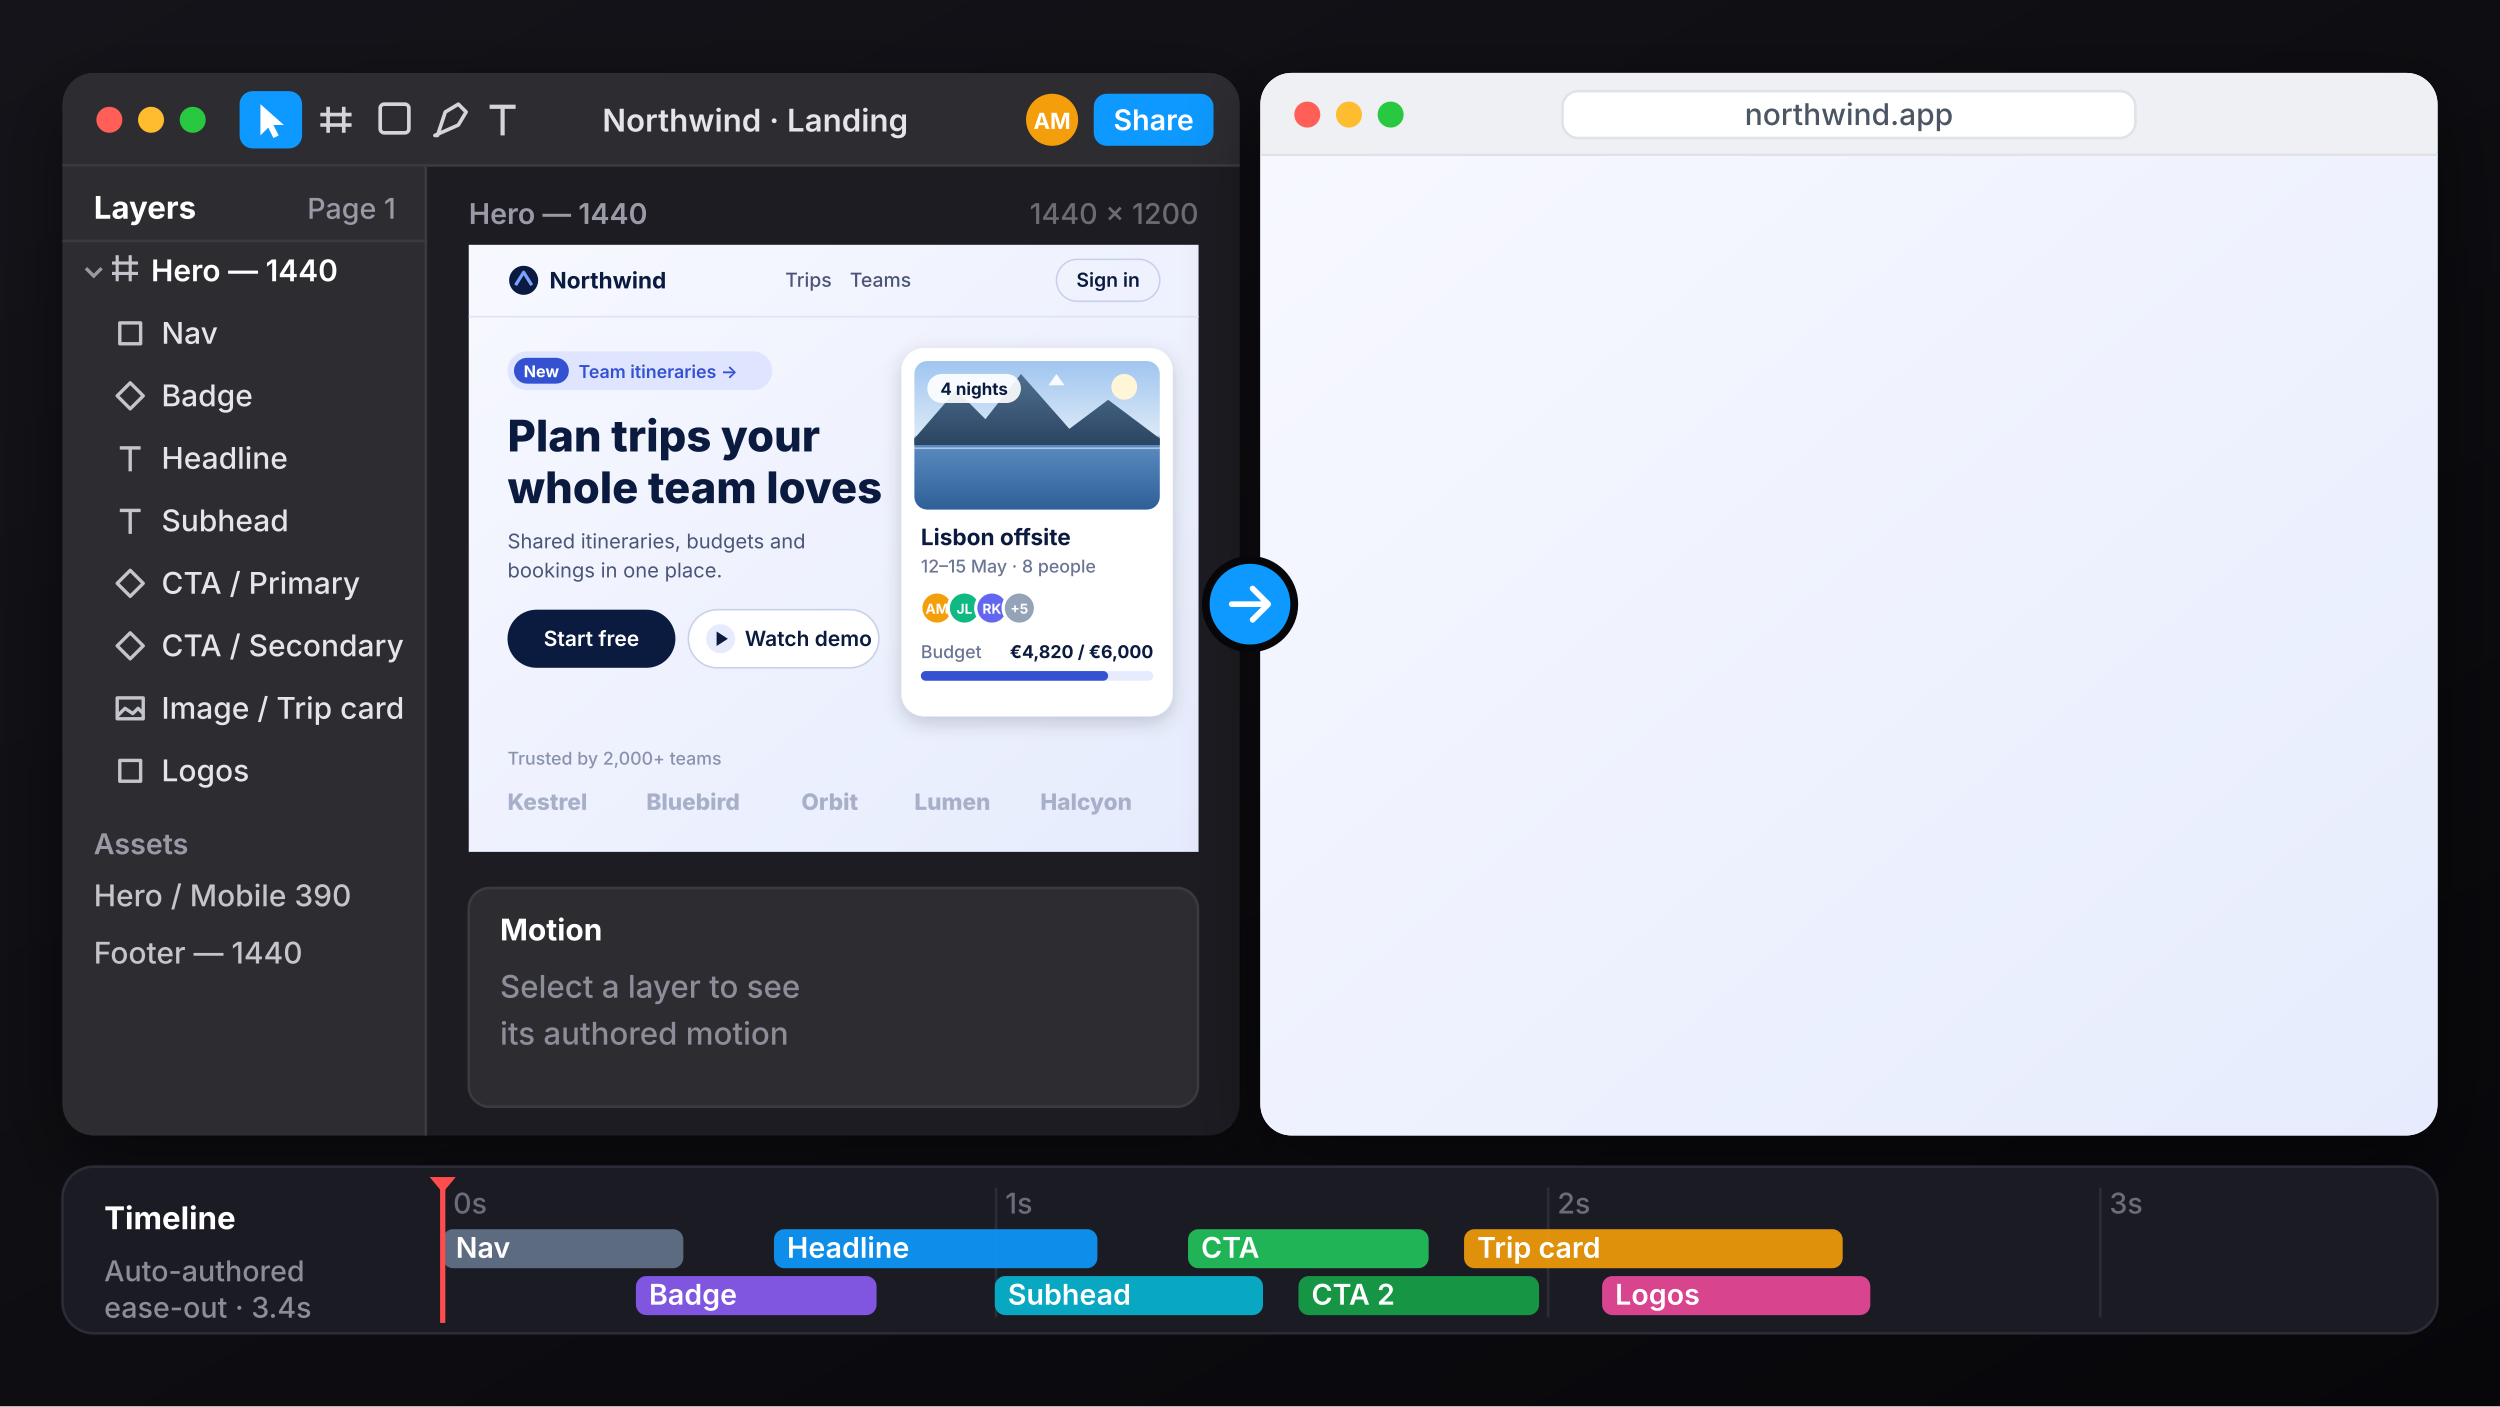
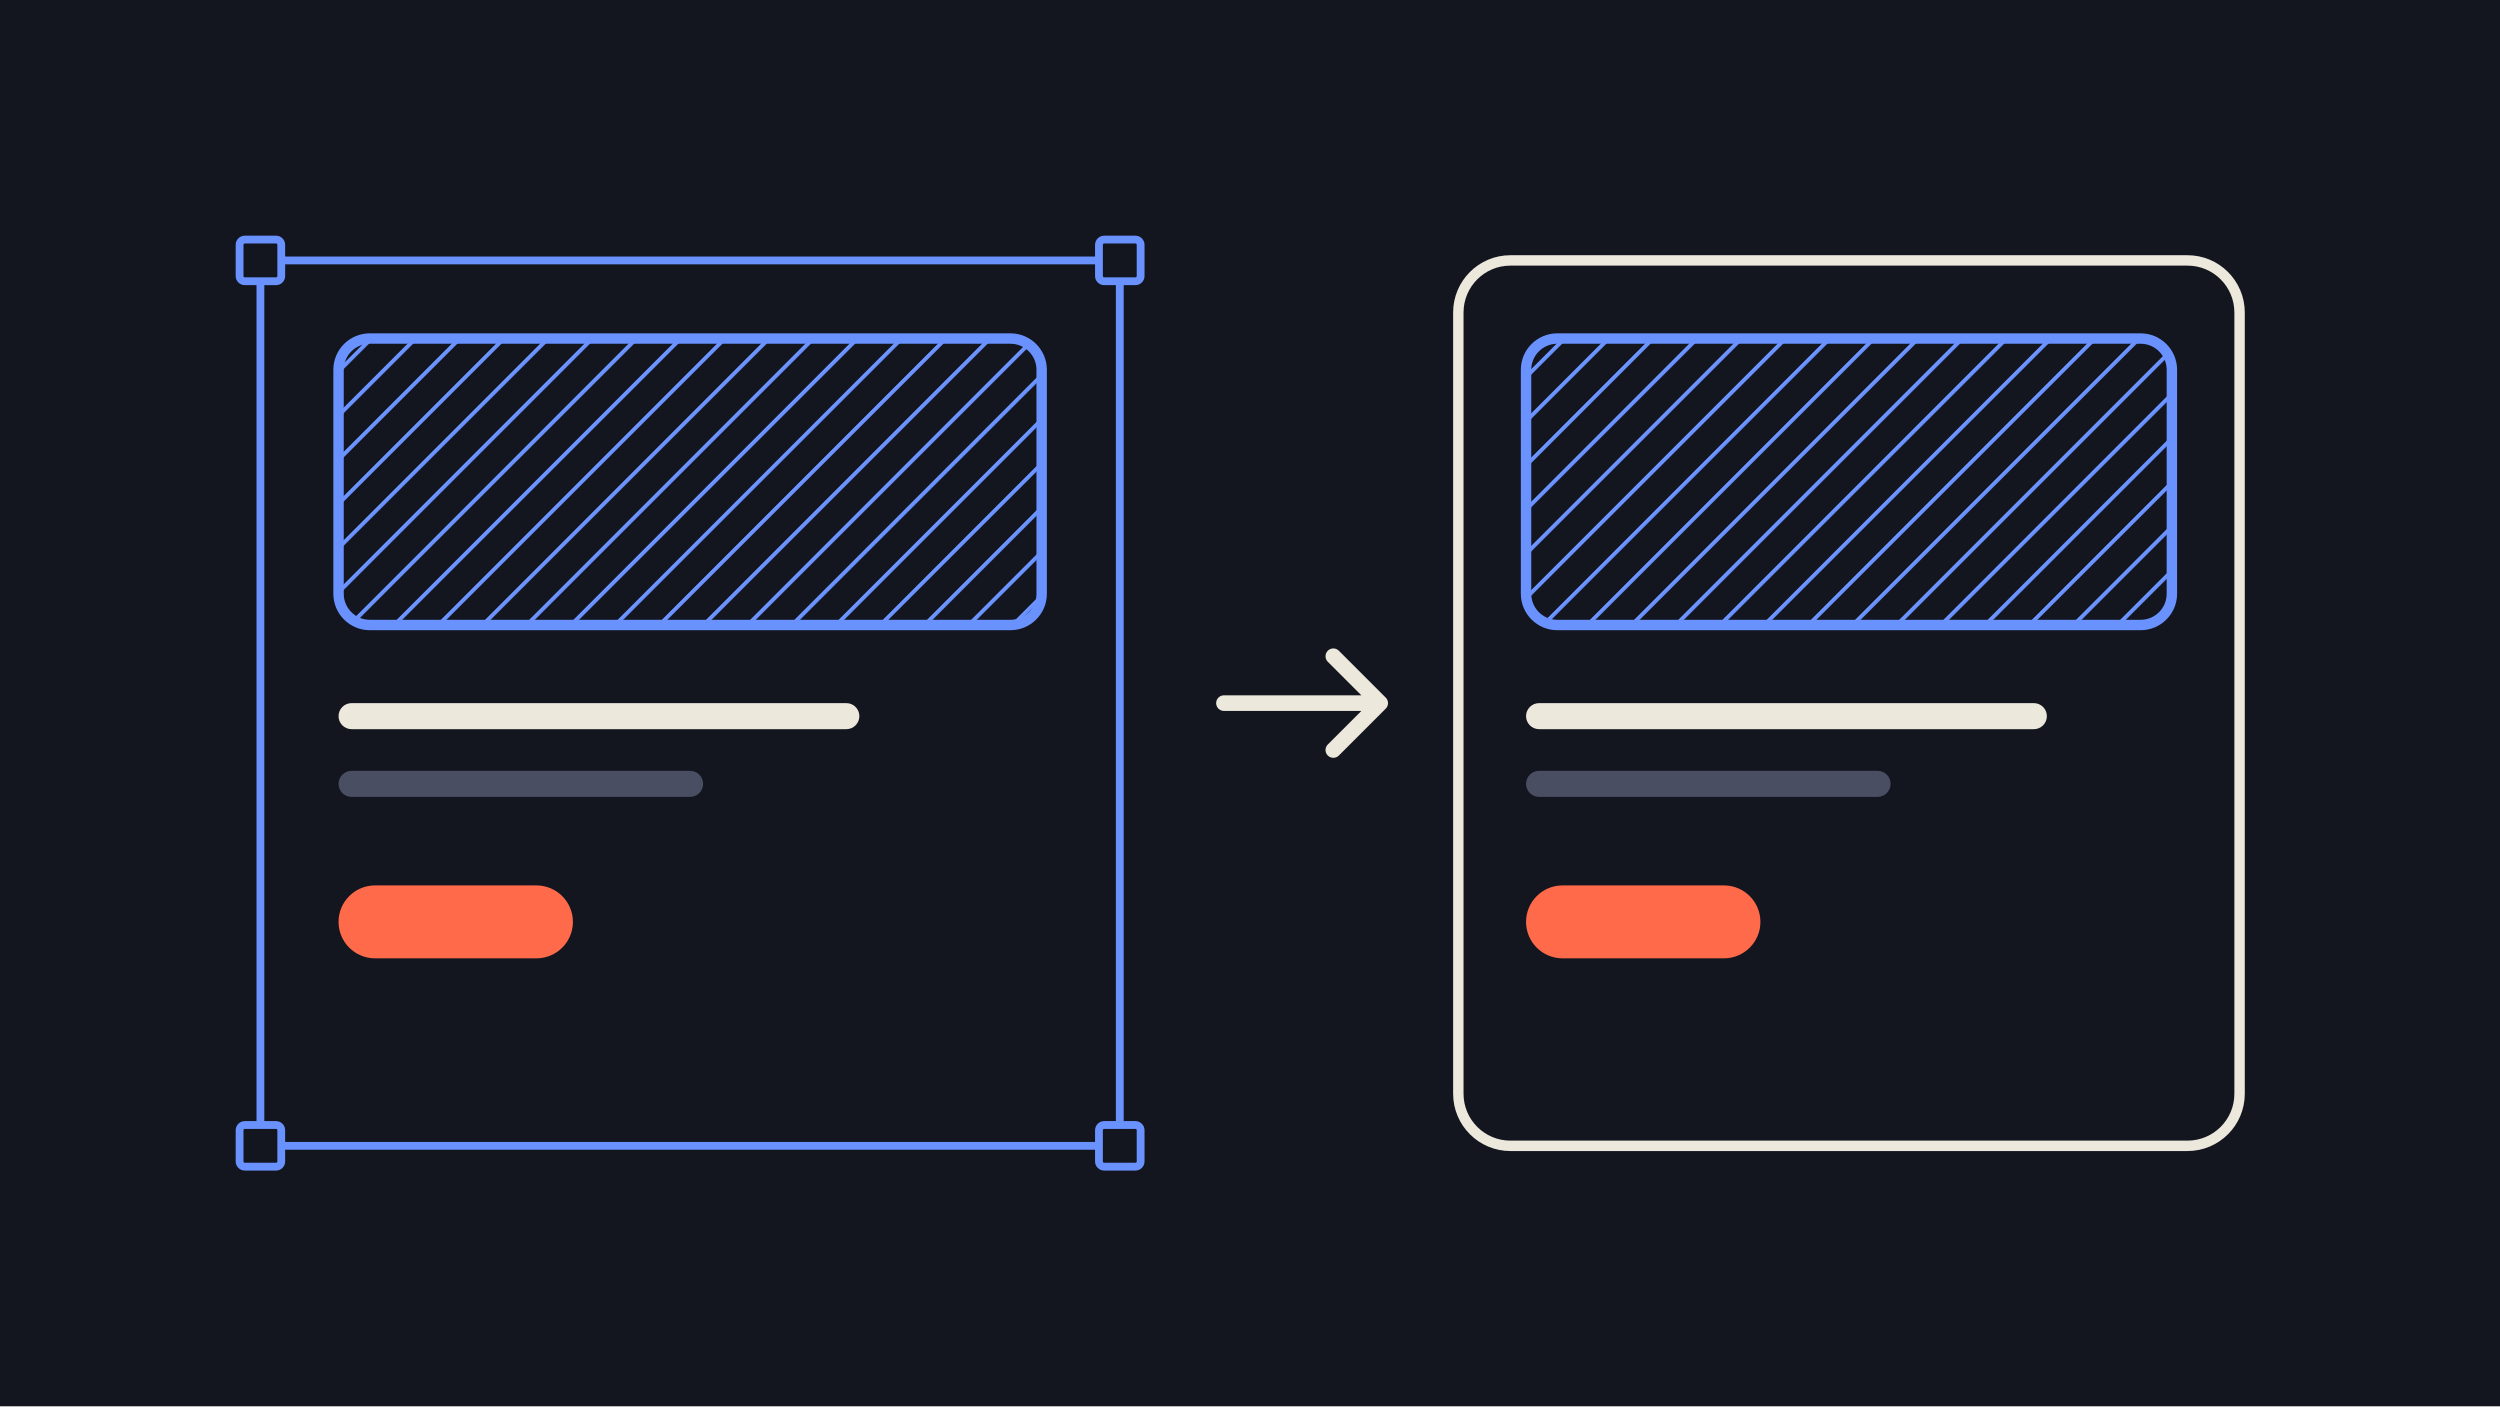
- <svg xmlns="http://www.w3.org/2000/svg" viewBox="0 0 960 540" width="960" height="540" font-family="Inter, Helvetica Neue, Helvetica, Arial, sans-serif">
+ <svg xmlns="http://www.w3.org/2000/svg" viewBox="0 0 960 540" width="960" height="540">
  <defs>
-     <linearGradient id="bg" x1="0" y1="0" x2="1" y2="1">
-       <stop offset="0" stop-color="#14141a" />
-       <stop offset="1" stop-color="#07070a" />
-     </linearGradient>
-     <filter id="sh" x="-20%" y="-20%" width="140%" height="160%">
-       <feDropShadow dx="0" dy="10" stdDeviation="14" flood-color="#000" flood-opacity=".45" />
-     </filter>
-     <filter id="sh2" x="-20%" y="-30%" width="140%" height="180%">
-       <feDropShadow dx="0" dy="4" stdDeviation="6" flood-color="#0b1020" flood-opacity=".18" />
-     </filter>
-     <linearGradient id="hbg" x1="0" y1="0" x2="1" y2="1">
-       <stop offset="0" stop-color="#f7f8ff" />
-       <stop offset="1" stop-color="#e6ecfd" />
-     </linearGradient>
-     <linearGradient id="lake" x1="0" y1="0" x2="0" y2="1">
-       <stop offset="0" stop-color="#9fc5f0" />
-       <stop offset=".5" stop-color="#dbe9f7" />
-       <stop offset=".52" stop-color="#5d8fc4" />
-       <stop offset="1" stop-color="#2f5f97" />
-     </linearGradient>
-     <linearGradient id="mtn" x1="0" y1="0" x2="0" y2="1">
-       <stop offset="0" stop-color="#4f6f8f" />
-       <stop offset="1" stop-color="#2b4562" />
-     </linearGradient>
-     <clipPath id="dwin">
-       <rect x="24" y="28" width="452" height="408" rx="12" />
-     </clipPath>
-     <clipPath id="bwin">
-       <rect x="484" y="28" width="452" height="408" rx="12" />
-     </clipPath>
-     <clipPath id="photo">
-       <rect x="276" y="72" width="152" height="92" rx="8" />
-     </clipPath>
+     <pattern id="hff6b4a" width="12" height="12" patternUnits="userSpaceOnUse" patternTransform="rotate(45)">
+       <line x1="0" y1="0" x2="0" y2="12" stroke="#ff6b4a" stroke-width="3" />
+     </pattern>
+     <pattern id="hc9f25a" width="12" height="12" patternUnits="userSpaceOnUse" patternTransform="rotate(45)">
+       <line x1="0" y1="0" x2="0" y2="12" stroke="#c9f25a" stroke-width="3" />
+     </pattern>
+     <pattern id="h6a92ff" width="12" height="12" patternUnits="userSpaceOnUse" patternTransform="rotate(45)">
+       <line x1="0" y1="0" x2="0" y2="12" stroke="#6a92ff" stroke-width="3" />
+     </pattern>
+     <pattern id="hffd24a" width="12" height="12" patternUnits="userSpaceOnUse" patternTransform="rotate(45)">
+       <line x1="0" y1="0" x2="0" y2="12" stroke="#ffd24a" stroke-width="3" />
+     </pattern>
+     <pattern id="hff9ad0" width="12" height="12" patternUnits="userSpaceOnUse" patternTransform="rotate(45)">
+       <line x1="0" y1="0" x2="0" y2="12" stroke="#ff9ad0" stroke-width="3" />
+     </pattern>
+     <pattern id="hece8dc" width="12" height="12" patternUnits="userSpaceOnUse" patternTransform="rotate(45)">
+       <line x1="0" y1="0" x2="0" y2="12" stroke="#ece8dc" stroke-width="3" />
+     </pattern>
+     <pattern id="h4a4e63" width="12" height="12" patternUnits="userSpaceOnUse" patternTransform="rotate(45)">
+       <line x1="0" y1="0" x2="0" y2="12" stroke="#4a4e63" stroke-width="3" />
+     </pattern>
  </defs>
-   <rect width="960" height="540" fill="url(#bg)" />
-   <rect x="24" y="28" width="452" height="408" rx="12" fill="#1e1e22" filter="url(#sh)" />
-   <g clip-path="url(#dwin)">
-     <rect x="24" y="28" width="452" height="36" fill="#2c2c31" />
-     <rect x="24" y="63" width="452" height="1" fill="#3a3a41" />
-     <circle cx="42" cy="46" r="5" fill="#ff5f57" />
-     <circle cx="58" cy="46" r="5" fill="#febc2e" />
-     <circle cx="74" cy="46" r="5" fill="#28c840" />
-     <rect x="92" y="35" width="24" height="22" rx="5" fill="#0d99ff" />
-     <path d="M100 40v12l3-3 2 4 2-1-2-4h4z" fill="#fff" />
-     <path d="M126 41v10M132 41v10M123 44h12M123 48h12" stroke="#d4d4da" stroke-width="1.4" />
-     <rect x="146" y="40" width="11" height="11" rx="1.5" fill="none" stroke="#d4d4da" stroke-width="1.4" />
-     <path d="M168 52l3-9 5-3 3 3-3 5-9 4z" fill="none" stroke="#d4d4da" stroke-width="1.4" stroke-linejoin="round" />
-     <path d="M188 41h10M193 41v11" stroke="#d4d4da" stroke-width="1.6" />
-     <text x="290" y="50.5" font-size="12" font-weight="600" fill="#e4e4ea" text-anchor="middle">Northwind · Landing</text>
-     <circle cx="404" cy="46" r="10" fill="#f59e0b" />
-     <text x="404" y="49.5" font-size="8.5" font-weight="700" fill="#fff" text-anchor="middle">AM</text>
-     <rect x="420" y="36" width="46" height="20" rx="5" fill="#0d99ff" />
-     <text x="443" y="50" font-size="11" font-weight="600" fill="#fff" text-anchor="middle">Share</text>
-     <rect x="24" y="64" width="140" height="372" fill="#2c2c31" />
-     <rect x="163" y="64" width="1" height="372" fill="#3a3a41" />
-     <text x="36" y="84" font-size="12" font-weight="700" fill="#fff">Layers</text>
-     <text x="152" y="84" font-size="11" font-weight="500" fill="#9a9aa6" text-anchor="end">Page 1</text>
-     <rect x="24" y="92" width="140" height="1" fill="#3a3a41" />
-     <path d="M33 103 l3 3 3-3" fill="none" stroke="#9a9aa6" stroke-width="1.3" />
-     <path d="M45 98 v10M50 98 v10M43 101 h10M43 105 h10" stroke="#c4c4cc" stroke-width="1.2" />
-     <text x="58" y="108" font-size="11.5" font-weight="600" fill="#fff">Hero — 1440</text>
-     <rect x="28" y="114" width="132" height="22" rx="4" fill="#0d99ff" fill-opacity=".28" opacity="0">
-       <animate attributeName="y" dur="9s" repeatCount="indefinite" keyTimes="0;0.067;0.08;0.106;0.119;0.133;0.147;0.178;0.191;0.217;0.23;0.239;0.252;0.272;0.286;0.3;0.313;0.878;0.933;1" values="114;114;114;114;138;138;162;162;186;186;210;210;234;234;258;258;282;282;114;114" calcMode="spline" keySplines=".45 0 .2 1;.45 0 .2 1;.45 0 .2 1;.45 0 .2 1;.45 0 .2 1;.45 0 .2 1;.45 0 .2 1;.45 0 .2 1;.45 0 .2 1;.45 0 .2 1;.45 0 .2 1;.45 0 .2 1;.45 0 .2 1;.45 0 .2 1;.45 0 .2 1;.45 0 .2 1;.45 0 .2 1;.45 0 .2 1;.45 0 .2 1" />
-       <animate attributeName="opacity" dur="9s" repeatCount="indefinite" keyTimes="0;0.056;0.067;0.867;0.911;1" values="0;0;1;1;0;0" calcMode="spline" keySplines=".45 0 .2 1;.45 0 .2 1;.45 0 .2 1;.45 0 .2 1;.45 0 .2 1" />
-     </rect>
-     <path transform="translate(50 128)" d="M-4-4h8v8h-8z" fill="none" stroke="#c4c4cc" stroke-width="1.3" stroke-linejoin="round" />
-     <text x="62" y="132" font-size="11.5" font-weight="500" fill="#e4e4ea">Nav</text>
-     <path transform="translate(50 152)" d="M0-5l5 5-5 5-5-5z" fill="none" stroke="#c4c4cc" stroke-width="1.3" stroke-linejoin="round" />
-     <text x="62" y="156" font-size="11.5" font-weight="500" fill="#e4e4ea">Badge</text>
-     <path transform="translate(50 176)" d="M-4-4h8M0-4v9" fill="none" stroke="#c4c4cc" stroke-width="1.3" stroke-linejoin="round" />
-     <text x="62" y="180" font-size="11.5" font-weight="500" fill="#e4e4ea">Headline</text>
-     <path transform="translate(50 200)" d="M-4-4h8M0-4v9" fill="none" stroke="#c4c4cc" stroke-width="1.3" stroke-linejoin="round" />
-     <text x="62" y="204" font-size="11.5" font-weight="500" fill="#e4e4ea">Subhead</text>
-     <path transform="translate(50 224)" d="M0-5l5 5-5 5-5-5z" fill="none" stroke="#c4c4cc" stroke-width="1.3" stroke-linejoin="round" />
-     <text x="62" y="228" font-size="11.5" font-weight="500" fill="#e4e4ea">CTA / Primary</text>
-     <path transform="translate(50 248)" d="M0-5l5 5-5 5-5-5z" fill="none" stroke="#c4c4cc" stroke-width="1.3" stroke-linejoin="round" />
-     <text x="62" y="252" font-size="11.5" font-weight="500" fill="#e4e4ea">CTA / Secondary</text>
-     <path transform="translate(50 272)" d="M-5-4h10v8h-10zM-5 3l3-3 3 2 2-2 2 2" fill="none" stroke="#c4c4cc" stroke-width="1.3" stroke-linejoin="round" />
-     <text x="62" y="276" font-size="11.5" font-weight="500" fill="#e4e4ea">Image / Trip card</text>
-     <path transform="translate(50 296)" d="M-4-4h8v8h-8z" fill="none" stroke="#c4c4cc" stroke-width="1.3" stroke-linejoin="round" />
-     <text x="62" y="300" font-size="11.5" font-weight="500" fill="#e4e4ea">Logos</text>
-     <text x="36" y="328" font-size="11" font-weight="600" fill="#9a9aa6">Assets</text>
-     <text x="36" y="348" font-size="11.5" font-weight="500" fill="#c4c4cc">Hero / Mobile 390</text>
-     <text x="36" y="370" font-size="11.5" font-weight="500" fill="#c4c4cc">Footer — 1440</text>
-     <text x="180" y="86" font-size="11" font-weight="600" fill="#9a9aa6">Hero — 1440</text>
-     <text x="460.24" y="86" font-size="11" font-weight="500" fill="#6b6b76" text-anchor="end">1440 × 1200</text>
-     <g transform="translate(180 94) scale(0.62)">
-       <rect width="452" height="376" fill="url(#hbg)" />
-       <circle cx="34" cy="22" r="9" fill="#0b1b3f" />
-       <path d="M29 25l5-8 5 8" fill="none" stroke="#7aa2ff" stroke-width="2" stroke-linejoin="round" />
-       <text x="50" y="27" font-size="14" font-weight="700" fill="#0b1b3f">Northwind</text>
-       <text x="196" y="26" font-size="12" font-weight="500" fill="#4a5578">Trips</text>
-       <text x="236" y="26" font-size="12" font-weight="500" fill="#4a5578">Teams</text>
-       <rect x="364" y="9" width="64" height="26" rx="13" fill="none" stroke="#c9d1ea" />
-       <text x="396" y="26" font-size="12" font-weight="600" fill="#0b1b3f" text-anchor="middle">Sign in</text>
-       <rect x="0" y="44" width="452" height="1" fill="#dfe4f3" />
-       <rect x="24" y="66" width="164" height="24" rx="12" fill="#dfe5ff" />
-       <rect x="28" y="70" width="34" height="16" rx="8" fill="#3451d1" />
-       <text x="45" y="82" font-size="10" font-weight="700" fill="#fff" text-anchor="middle">New</text>
-       <text x="68" y="82.5" font-size="11" font-weight="600" fill="#3451d1">Team itineraries →</text>
-       <text x="24" y="128" font-size="27" font-weight="800" fill="#0b1b3f">Plan trips your</text>
-       <text x="24" y="160" font-size="27" font-weight="800" fill="#0b1b3f">whole team loves</text>
-       <text x="24" y="188" font-size="12.5" font-weight="400" fill="#4a5578">Shared itineraries, budgets and</text>
-       <text x="24" y="206" font-size="12.5" font-weight="400" fill="#4a5578">bookings in one place.</text>
-       <rect x="24" y="226" width="104" height="36" rx="18" fill="#0b1b3f" />
-       <text x="76" y="248.5" font-size="13" font-weight="600" fill="#fff" text-anchor="middle">Start free</text>
-       <rect x="136" y="226" width="118" height="36" rx="18" fill="#fff" stroke="#c9d1ea" />
-       <circle cx="156" cy="244" r="9" fill="#e6ecfd" />
-       <path d="M153.5 239.5v9l7-4.5z" fill="#0b1b3f" />
-       <text x="171" y="248.5" font-size="13" font-weight="600" fill="#0b1b3f">Watch demo</text>
-       <rect x="268" y="64" width="168" height="228" rx="14" fill="#fff" filter="url(#sh2)" />
-       <g clip-path="url(#photo)">
-         <rect x="276" y="72" width="152" height="92" fill="url(#lake)" />
-         <path d="M276 120l26-30 18 18 22-28 30 34 24-18 32 24v4H276z" fill="url(#mtn)" />
-         <path d="M318 82l4 6h-8zM364 80l5 7h-10z" fill="#fff" opacity=".9" />
-         <circle cx="406" cy="88" r="8" fill="#fff6d8" />
-         <path d="M276 126h152" stroke="#fff" stroke-opacity=".5" />
-       </g>
-       <rect x="284" y="80" width="58" height="18" rx="9" fill="#fff" fill-opacity=".9" />
-       <text x="313" y="93" font-size="10.5" font-weight="700" fill="#0b1b3f" text-anchor="middle">4 nights</text>
-       <text x="280" y="186" font-size="14" font-weight="700" fill="#0b1b3f">Lisbon offsite</text>
-       <text x="280" y="203" font-size="11" font-weight="500" fill="#6b7594">12–15 May · 8 people</text>
-       <circle cx="290" cy="225" r="10" fill="#f59e0b" stroke="#fff" stroke-width="2" />
-       <text x="290" y="228.5" font-size="8.5" font-weight="700" fill="#fff" text-anchor="middle">AM</text>
-       <circle cx="307" cy="225" r="10" fill="#10b981" stroke="#fff" stroke-width="2" />
-       <text x="307" y="228.5" font-size="8.5" font-weight="700" fill="#fff" text-anchor="middle">JL</text>
-       <circle cx="324" cy="225" r="10" fill="#6366f1" stroke="#fff" stroke-width="2" />
-       <text x="324" y="228.5" font-size="8.5" font-weight="700" fill="#fff" text-anchor="middle">RK</text>
-       <circle cx="341" cy="225" r="10" fill="#94a3b8" stroke="#fff" stroke-width="2" />
-       <text x="341" y="228.5" font-size="8.5" font-weight="700" fill="#fff" text-anchor="middle">+5</text>
-       <text x="280" y="256" font-size="11" font-weight="500" fill="#6b7594">Budget</text>
-       <text x="424" y="256" font-size="11" font-weight="700" fill="#0b1b3f" text-anchor="end">€4,820 / €6,000</text>
-       <rect x="280" y="264" width="144" height="6" rx="3" fill="#e6ecfd" />
-       <rect x="280" y="264" width="116" height="6" rx="3" fill="#3451d1" />
-       <text x="24" y="322" font-size="11" font-weight="500" fill="#8a93ad">Trusted by 2,000+ teams</text>
-       <text x="24" y="350" font-size="14" font-weight="800" fill="#a7b0c8">Kestrel</text>
-       <text x="110" y="350" font-size="14" font-weight="800" fill="#a7b0c8">Bluebird</text>
-       <text x="206" y="350" font-size="14" font-weight="800" fill="#a7b0c8">Orbit</text>
-       <text x="276" y="350" font-size="14" font-weight="800" fill="#a7b0c8">Lumen</text>
-       <text x="354" y="350" font-size="14" font-weight="800" fill="#a7b0c8">Halcyon</text>
-       <rect x="0" y="0" width="452" height="44" fill="none" stroke="#0d99ff" stroke-width="1.5" vector-effect="non-scaling-stroke" opacity="0">
-         <animate attributeName="x" dur="9s" repeatCount="indefinite" keyTimes="0;0.067;0.08;0.106;0.119;0.133;0.147;0.178;0.191;0.217;0.23;0.239;0.252;0.272;0.286;0.3;0.313;0.878;0.933;1" values="0;0;0;0;24;24;22;22;22;22;24;24;136;136;268;268;22;22;0;0" calcMode="spline" keySplines=".45 0 .2 1;.45 0 .2 1;.45 0 .2 1;.45 0 .2 1;.45 0 .2 1;.45 0 .2 1;.45 0 .2 1;.45 0 .2 1;.45 0 .2 1;.45 0 .2 1;.45 0 .2 1;.45 0 .2 1;.45 0 .2 1;.45 0 .2 1;.45 0 .2 1;.45 0 .2 1;.45 0 .2 1;.45 0 .2 1;.45 0 .2 1" />
-         <animate attributeName="y" dur="9s" repeatCount="indefinite" keyTimes="0;0.067;0.08;0.106;0.119;0.133;0.147;0.178;0.191;0.217;0.23;0.239;0.252;0.272;0.286;0.3;0.313;0.878;0.933;1" values="0;0;0;0;66;66;104;104;176;176;226;226;226;226;64;64;310;310;0;0" calcMode="spline" keySplines=".45 0 .2 1;.45 0 .2 1;.45 0 .2 1;.45 0 .2 1;.45 0 .2 1;.45 0 .2 1;.45 0 .2 1;.45 0 .2 1;.45 0 .2 1;.45 0 .2 1;.45 0 .2 1;.45 0 .2 1;.45 0 .2 1;.45 0 .2 1;.45 0 .2 1;.45 0 .2 1;.45 0 .2 1;.45 0 .2 1;.45 0 .2 1" />
-         <animate attributeName="width" dur="9s" repeatCount="indefinite" keyTimes="0;0.067;0.08;0.106;0.119;0.133;0.147;0.178;0.191;0.217;0.23;0.239;0.252;0.272;0.286;0.3;0.313;0.878;0.933;1" values="452;452;452;452;164;164;236;236;200;200;104;104;118;118;168;168;410;410;452;452" calcMode="spline" keySplines=".45 0 .2 1;.45 0 .2 1;.45 0 .2 1;.45 0 .2 1;.45 0 .2 1;.45 0 .2 1;.45 0 .2 1;.45 0 .2 1;.45 0 .2 1;.45 0 .2 1;.45 0 .2 1;.45 0 .2 1;.45 0 .2 1;.45 0 .2 1;.45 0 .2 1;.45 0 .2 1;.45 0 .2 1;.45 0 .2 1;.45 0 .2 1" />
-         <animate attributeName="height" dur="9s" repeatCount="indefinite" keyTimes="0;0.067;0.08;0.106;0.119;0.133;0.147;0.178;0.191;0.217;0.23;0.239;0.252;0.272;0.286;0.3;0.313;0.878;0.933;1" values="44;44;44;44;24;24;64;64;36;36;36;36;36;36;228;228;46;46;44;44" calcMode="spline" keySplines=".45 0 .2 1;.45 0 .2 1;.45 0 .2 1;.45 0 .2 1;.45 0 .2 1;.45 0 .2 1;.45 0 .2 1;.45 0 .2 1;.45 0 .2 1;.45 0 .2 1;.45 0 .2 1;.45 0 .2 1;.45 0 .2 1;.45 0 .2 1;.45 0 .2 1;.45 0 .2 1;.45 0 .2 1;.45 0 .2 1;.45 0 .2 1" />
-         <animate attributeName="opacity" dur="9s" repeatCount="indefinite" keyTimes="0;0.056;0.067;0.867;0.911;1" values="0;0;1;1;0;0" calcMode="spline" keySplines=".45 0 .2 1;.45 0 .2 1;.45 0 .2 1;.45 0 .2 1;.45 0 .2 1" />
-       </rect>
+   <rect width="960" height="540" fill="#13151f" />
+   <rect x="100" y="100" width="330" height="340" rx="6" fill="none" stroke="#6a92ff" stroke-width="3" />
+   <rect x="92" y="92" width="16" height="16" rx="2" fill="#13151f" />
+   <rect x="92" y="92" width="16" height="16" rx="2" fill="none" stroke="#6a92ff" stroke-width="3" />
+   <rect x="422" y="92" width="16" height="16" rx="2" fill="#13151f" />
+   <rect x="422" y="92" width="16" height="16" rx="2" fill="none" stroke="#6a92ff" stroke-width="3" />
+   <rect x="92" y="432" width="16" height="16" rx="2" fill="#13151f" />
+   <rect x="92" y="432" width="16" height="16" rx="2" fill="none" stroke="#6a92ff" stroke-width="3" />
+   <rect x="422" y="432" width="16" height="16" rx="2" fill="#13151f" />
+   <rect x="422" y="432" width="16" height="16" rx="2" fill="none" stroke="#6a92ff" stroke-width="3" />
+   <rect x="130" y="130" width="270" height="110" rx="12" fill="url(#h6a92ff)" />
+   <rect x="130" y="130" width="270" height="110" rx="12" fill="none" stroke="#6a92ff" stroke-width="4" />
+   <rect x="130" y="270" width="200" height="10" rx="5" fill="#ece8dc" />
+   <rect x="130" y="296" width="140" height="10" rx="5" fill="#4a4e63" />
+   <rect x="130" y="340" width="90" height="28" rx="14" fill="#ff6b4a" />
+   <path d="M470 270 h60 m-18 -18 l18 18 l-18 18" fill="none" stroke="#ece8dc" stroke-width="6" stroke-linecap="round" stroke-linejoin="round" />
+   <rect x="560" y="100" width="300" height="340" rx="20" fill="none" stroke="#ece8dc" stroke-width="4" />
+   <g>
+     <rect x="586" y="130" width="248" height="110" rx="12" fill="url(#h6a92ff)" />
+     <rect x="586" y="130" width="248" height="110" rx="12" fill="none" stroke="#6a92ff" stroke-width="4" />
+     <animateTransform attributeName="transform" dur="8s" begin="0s" repeatCount="indefinite" keyTimes="0.000;0.333;0.667;1.000" values="0 40;0 0;0 0;0 40" calcMode="spline" keySplines=".45 0 .25 1;.45 0 .25 1;.45 0 .25 1" type="translate" />
+   </g>
+   <g>
+     <g>
+       <rect x="586" y="270" width="200" height="10" rx="5" fill="#ece8dc" />
+       <animateTransform attributeName="transform" dur="8s" begin="0s" repeatCount="indefinite" keyTimes="0.000;0.333;0.667;1.000" values="40 0;0 0;0 0;40 0" calcMode="spline" keySplines=".45 0 .25 1;.45 0 .25 1;.45 0 .25 1" type="translate" />
    </g>
-     <rect x="180" y="341" width="280" height="84" rx="8" fill="#2c2c31" stroke="#3a3a41" />
-     <text x="192" y="361.12" font-size="11.5" font-weight="700" fill="#fff">Motion</text>
-     <g opacity="0">
-       <animate attributeName="opacity" dur="9s" repeatCount="indefinite" keyTimes="0;0.067;0.106;1" values="0;1;0;0" calcMode="discrete" />
-       <text x="448.24" y="361.12" font-size="11.5" font-weight="600" fill="#0d99ff" text-anchor="end">Nav</text>
-       <text x="192" y="383.12" font-size="12" font-weight="500" fill="#e4e4ea">Fade down · 450ms</text>
-       <text x="192" y="401.12" font-size="11" font-weight="500" fill="#9a9aa6">Delay 0ms</text>
+     <animate attributeName="opacity" dur="8s" begin="0s" repeatCount="indefinite" keyTimes="0.000;0.333;0.667;1.000" values="0;1;1;0" calcMode="spline" keySplines=".45 0 .25 1;.45 0 .25 1;.45 0 .25 1" />
+   </g>
+   <g>
+     <g>
+       <rect x="586" y="296" width="140" height="10" rx="5" fill="#4a4e63" />
+       <animateTransform attributeName="transform" dur="8s" begin="0s" repeatCount="indefinite" keyTimes="0.000;0.333;0.667;1.000" values="40 0;0 0;0 0;40 0" calcMode="spline" keySplines=".45 0 .25 1;.45 0 .25 1;.45 0 .25 1" type="translate" />
    </g>
-     <g opacity="0">
-       <animate attributeName="opacity" dur="9s" repeatCount="indefinite" keyTimes="0;0.106;0.133;1" values="0;1;0;0" calcMode="discrete" />
-       <text x="448.24" y="361.12" font-size="11.5" font-weight="600" fill="#0d99ff" text-anchor="end">Badge</text>
-       <text x="192" y="383.12" font-size="12" font-weight="500" fill="#e4e4ea">Fade up · 450ms</text>
-       <text x="192" y="401.12" font-size="11" font-weight="500" fill="#9a9aa6">Delay 350ms</text>
-     </g>
-     <g opacity="0">
-       <animate attributeName="opacity" dur="9s" repeatCount="indefinite" keyTimes="0;0.133;0.178;1" values="0;1;0;0" calcMode="discrete" />
-       <text x="448.24" y="361.12" font-size="11.5" font-weight="600" fill="#0d99ff" text-anchor="end">Headline</text>
-       <text x="192" y="383.12" font-size="12" font-weight="500" fill="#e4e4ea">Rise · 600ms · ease-out</text>
-       <text x="192" y="401.12" font-size="11" font-weight="500" fill="#9a9aa6">Delay 600ms</text>
-     </g>
-     <g opacity="0">
-       <animate attributeName="opacity" dur="9s" repeatCount="indefinite" keyTimes="0;0.178;0.217;1" values="0;1;0;0" calcMode="discrete" />
-       <text x="448.24" y="361.12" font-size="11.5" font-weight="600" fill="#0d99ff" text-anchor="end">Subhead</text>
-       <text x="192" y="383.12" font-size="12" font-weight="500" fill="#e4e4ea">Fade up · 500ms</text>
-       <text x="192" y="401.12" font-size="11" font-weight="500" fill="#9a9aa6">Delay 1000ms</text>
-     </g>
-     <g opacity="0">
-       <animate attributeName="opacity" dur="9s" repeatCount="indefinite" keyTimes="0;0.217;0.239;1" values="0;1;0;0" calcMode="discrete" />
-       <text x="448.24" y="361.12" font-size="11.5" font-weight="600" fill="#0d99ff" text-anchor="end">CTA / Primary</text>
-       <text x="192" y="383.12" font-size="12" font-weight="500" fill="#e4e4ea">Pop · 450ms · spring</text>
-       <text x="192" y="401.12" font-size="11" font-weight="500" fill="#9a9aa6">Delay 1350ms</text>
-     </g>
-     <g opacity="0">
-       <animate attributeName="opacity" dur="9s" repeatCount="indefinite" keyTimes="0;0.239;0.272;1" values="0;1;0;0" calcMode="discrete" />
-       <text x="448.24" y="361.12" font-size="11.5" font-weight="600" fill="#0d99ff" text-anchor="end">CTA / Secondary</text>
-       <text x="192" y="383.12" font-size="12" font-weight="500" fill="#e4e4ea">Pop · 450ms · spring</text>
-       <text x="192" y="401.12" font-size="11" font-weight="500" fill="#9a9aa6">Delay 1550ms</text>
-     </g>
-     <g opacity="0">
-       <animate attributeName="opacity" dur="9s" repeatCount="indefinite" keyTimes="0;0.272;0.3;1" values="0;1;0;0" calcMode="discrete" />
-       <text x="448.24" y="361.12" font-size="11.5" font-weight="600" fill="#0d99ff" text-anchor="end">Image / Trip card</text>
-       <text x="192" y="383.12" font-size="12" font-weight="500" fill="#e4e4ea">Slide in · 700ms</text>
-       <text x="192" y="401.12" font-size="11" font-weight="500" fill="#9a9aa6">Delay 1850ms</text>
-     </g>
-     <g opacity="0">
-       <animate attributeName="opacity" dur="9s" repeatCount="indefinite" keyTimes="0;0.3;0.922;1" values="0;1;0;0" calcMode="discrete" />
-       <text x="448.24" y="361.12" font-size="11.5" font-weight="600" fill="#0d99ff" text-anchor="end">Logos</text>
-       <text x="192" y="383.12" font-size="12" font-weight="500" fill="#e4e4ea">Fade up · 500ms</text>
-       <text x="192" y="401.12" font-size="11" font-weight="500" fill="#9a9aa6">Delay 2100ms</text>
-     </g>
-     <g>
-       <animate attributeName="opacity" dur="9s" repeatCount="indefinite" keyTimes="0;0.067;0.922;1" values="1;0;1;1" calcMode="discrete" />
-       <text x="192" y="383.12" font-size="12" font-weight="500" fill="#8d8d9a">Select a layer to see</text>
-       <text x="192" y="401.12" font-size="12" font-weight="500" fill="#8d8d9a">its authored motion</text>
-     </g>
+     <animate attributeName="opacity" dur="8s" begin="0s" repeatCount="indefinite" keyTimes="0.000;0.333;0.667;1.000" values="0;1;1;0" calcMode="spline" keySplines=".45 0 .25 1;.45 0 .25 1;.45 0 .25 1" />
  </g>
-   <rect x="484" y="28" width="452" height="408" rx="12" fill="#fff" filter="url(#sh)" />
-   <g clip-path="url(#bwin)">
-     <rect x="484" y="28" width="452" height="32" fill="#eef0f4" />
-     <rect x="484" y="59" width="452" height="1" fill="#dfe2e8" />
-     <circle cx="502" cy="44" r="5" fill="#ff5f57" />
-     <circle cx="518" cy="44" r="5" fill="#febc2e" />
-     <circle cx="534" cy="44" r="5" fill="#28c840" />
-     <rect x="600" y="35" width="220" height="18" rx="6" fill="#fff" stroke="#dfe2e8" />
-     <text x="710" y="48" font-size="11.5" font-weight="500" fill="#4b5563" text-anchor="middle">northwind.app</text>
-     <g transform="translate(484 60)">
-       <rect width="452" height="376" fill="url(#hbg)" />
-       <g opacity="0">
-         <animate attributeName="opacity" dur="9s" repeatCount="indefinite" keyTimes="0;0.067;0.117;0.867;0.922;1" values="0;0;1;1;0;0" calcMode="spline" keySplines=".2 .6 .3 1;.2 .6 .3 1;.2 .6 .3 1;.2 .6 .3 1;.2 .6 .3 1" />
-         <animateTransform attributeName="transform" type="translate" dur="9s" repeatCount="indefinite" keyTimes="0;0.067;0.117;1" values="0 -8;0 -8;0 0;0 0" calcMode="spline" keySplines=".2 .7 .2 1;.2 .7 .2 1;.2 .7 .2 1" />
-         <circle cx="34" cy="22" r="9" fill="#0b1b3f" />
-         <path d="M29 25l5-8 5 8" fill="none" stroke="#7aa2ff" stroke-width="2" stroke-linejoin="round" />
-         <text x="50" y="27" font-size="14" font-weight="700" fill="#0b1b3f">Northwind</text>
-         <text x="196" y="26" font-size="12" font-weight="500" fill="#4a5578">Trips</text>
-         <text x="236" y="26" font-size="12" font-weight="500" fill="#4a5578">Teams</text>
-         <rect x="364" y="9" width="64" height="26" rx="13" fill="none" stroke="#c9d1ea" />
-         <text x="396" y="26" font-size="12" font-weight="600" fill="#0b1b3f" text-anchor="middle">Sign in</text>
-         <rect x="0" y="44" width="452" height="1" fill="#dfe4f3" />
-       </g>
-       <g opacity="0">
-         <animate attributeName="opacity" dur="9s" repeatCount="indefinite" keyTimes="0;0.106;0.156;0.867;0.922;1" values="0;0;1;1;0;0" calcMode="spline" keySplines=".2 .6 .3 1;.2 .6 .3 1;.2 .6 .3 1;.2 .6 .3 1;.2 .6 .3 1" />
-         <animateTransform attributeName="transform" type="translate" dur="9s" repeatCount="indefinite" keyTimes="0;0.106;0.156;1" values="0 10;0 10;0 0;0 0" calcMode="spline" keySplines=".2 .7 .2 1;.2 .7 .2 1;.2 .7 .2 1" />
-         <rect x="24" y="66" width="164" height="24" rx="12" fill="#dfe5ff" />
-         <rect x="28" y="70" width="34" height="16" rx="8" fill="#3451d1" />
-         <text x="45" y="82" font-size="10" font-weight="700" fill="#fff" text-anchor="middle">New</text>
-         <text x="68" y="82.5" font-size="11" font-weight="600" fill="#3451d1">Team itineraries →</text>
-       </g>
-       <g opacity="0">
-         <animate attributeName="opacity" dur="9s" repeatCount="indefinite" keyTimes="0;0.133;0.2;0.867;0.922;1" values="0;0;1;1;0;0" calcMode="spline" keySplines=".2 .6 .3 1;.2 .6 .3 1;.2 .6 .3 1;.2 .6 .3 1;.2 .6 .3 1" />
-         <animateTransform attributeName="transform" type="translate" dur="9s" repeatCount="indefinite" keyTimes="0;0.133;0.2;1" values="0 18;0 18;0 0;0 0" calcMode="spline" keySplines=".2 .7 .2 1;.2 .7 .2 1;.2 .7 .2 1" />
-         <text x="24" y="128" font-size="27" font-weight="800" fill="#0b1b3f">Plan trips your</text>
-         <text x="24" y="160" font-size="27" font-weight="800" fill="#0b1b3f">whole team loves</text>
-       </g>
-       <g opacity="0">
-         <animate attributeName="opacity" dur="9s" repeatCount="indefinite" keyTimes="0;0.178;0.233;0.867;0.922;1" values="0;0;1;1;0;0" calcMode="spline" keySplines=".2 .6 .3 1;.2 .6 .3 1;.2 .6 .3 1;.2 .6 .3 1;.2 .6 .3 1" />
-         <animateTransform attributeName="transform" type="translate" dur="9s" repeatCount="indefinite" keyTimes="0;0.178;0.233;1" values="0 12;0 12;0 0;0 0" calcMode="spline" keySplines=".2 .7 .2 1;.2 .7 .2 1;.2 .7 .2 1" />
-         <text x="24" y="188" font-size="12.5" font-weight="400" fill="#4a5578">Shared itineraries, budgets and</text>
-         <text x="24" y="206" font-size="12.5" font-weight="400" fill="#4a5578">bookings in one place.</text>
-       </g>
-       <g opacity="0">
-         <animate attributeName="opacity" dur="9s" repeatCount="indefinite" keyTimes="0;0.217;0.267;0.867;0.922;1" values="0;0;1;1;0;0" calcMode="spline" keySplines=".2 .6 .3 1;.2 .6 .3 1;.2 .6 .3 1;.2 .6 .3 1;.2 .6 .3 1" />
-         <animateTransform attributeName="transform" type="translate" dur="9s" repeatCount="indefinite" keyTimes="0;0.217;0.267;1" values="0 10;0 10;0 0;0 0" calcMode="spline" keySplines=".2 .7 .2 1;.2 .7 .2 1;.2 .7 .2 1" />
-         <g transform="translate(76 244)">
-           <g>
-             <animateTransform attributeName="transform" type="scale" dur="9s" repeatCount="indefinite" keyTimes="0;0.217;0.267;1" values=".85;.85;1;1" calcMode="spline" keySplines=".2 .9 .3 1.2;.2 .9 .3 1.2;.2 .9 .3 1.2" />
-             <g transform="translate(-76 -244)">
-               <rect x="24" y="226" width="104" height="36" rx="18" fill="#0b1b3f" />
-               <text x="76" y="248.5" font-size="13" font-weight="600" fill="#fff" text-anchor="middle">Start free</text>
-             </g>
-           </g>
-         </g>
-       </g>
-       <g opacity="0">
-         <animate attributeName="opacity" dur="9s" repeatCount="indefinite" keyTimes="0;0.239;0.289;0.867;0.922;1" values="0;0;1;1;0;0" calcMode="spline" keySplines=".2 .6 .3 1;.2 .6 .3 1;.2 .6 .3 1;.2 .6 .3 1;.2 .6 .3 1" />
-         <animateTransform attributeName="transform" type="translate" dur="9s" repeatCount="indefinite" keyTimes="0;0.239;0.289;1" values="0 10;0 10;0 0;0 0" calcMode="spline" keySplines=".2 .7 .2 1;.2 .7 .2 1;.2 .7 .2 1" />
-         <g transform="translate(195 244)">
-           <g>
-             <animateTransform attributeName="transform" type="scale" dur="9s" repeatCount="indefinite" keyTimes="0;0.239;0.289;1" values=".85;.85;1;1" calcMode="spline" keySplines=".2 .9 .3 1.2;.2 .9 .3 1.2;.2 .9 .3 1.2" />
-             <g transform="translate(-195 -244)">
-               <rect x="136" y="226" width="118" height="36" rx="18" fill="#fff" stroke="#c9d1ea" />
-               <circle cx="156" cy="244" r="9" fill="#e6ecfd" />
-               <path d="M153.5 239.5v9l7-4.5z" fill="#0b1b3f" />
-               <text x="171" y="248.5" font-size="13" font-weight="600" fill="#0b1b3f">Watch demo</text>
-             </g>
-           </g>
-         </g>
-       </g>
-       <g opacity="0">
-         <animate attributeName="opacity" dur="9s" repeatCount="indefinite" keyTimes="0;0.272;0.35;0.867;0.922;1" values="0;0;1;1;0;0" calcMode="spline" keySplines=".2 .6 .3 1;.2 .6 .3 1;.2 .6 .3 1;.2 .6 .3 1;.2 .6 .3 1" />
-         <animateTransform attributeName="transform" type="translate" dur="9s" repeatCount="indefinite" keyTimes="0;0.272;0.35;1" values="30 0;30 0;0 0;0 0" calcMode="spline" keySplines=".2 .7 .2 1;.2 .7 .2 1;.2 .7 .2 1" />
-         <g>
-           <animateTransform attributeName="transform" type="translate" dur="9s" repeatCount="indefinite" keyTimes="0;0.344;0.556;0.778;1" values="0 0;0 0;0 -5;0 0;0 0" calcMode="spline" keySplines=".45 0 .55 1;.45 0 .55 1;.45 0 .55 1;.45 0 .55 1" />
-           <rect x="268" y="64" width="168" height="228" rx="14" fill="#fff" filter="url(#sh2)" />
-           <g clip-path="url(#photo)">
-             <rect x="276" y="72" width="152" height="92" fill="url(#lake)" />
-             <path d="M276 120l26-30 18 18 22-28 30 34 24-18 32 24v4H276z" fill="url(#mtn)" />
-             <path d="M318 82l4 6h-8zM364 80l5 7h-10z" fill="#fff" opacity=".9" />
-             <circle cx="406" cy="88" r="8" fill="#fff6d8" />
-             <path d="M276 126h152" stroke="#fff" stroke-opacity=".5" />
-           </g>
-           <rect x="284" y="80" width="58" height="18" rx="9" fill="#fff" fill-opacity=".9" />
-           <text x="313" y="93" font-size="10.5" font-weight="700" fill="#0b1b3f" text-anchor="middle">4 nights</text>
-           <text x="280" y="186" font-size="14" font-weight="700" fill="#0b1b3f">Lisbon offsite</text>
-           <text x="280" y="203" font-size="11" font-weight="500" fill="#6b7594">12–15 May · 8 people</text>
-           <circle cx="290" cy="225" r="10" fill="#f59e0b" stroke="#fff" stroke-width="2" />
-           <text x="290" y="228.5" font-size="8.5" font-weight="700" fill="#fff" text-anchor="middle">AM</text>
-           <circle cx="307" cy="225" r="10" fill="#10b981" stroke="#fff" stroke-width="2" />
-           <text x="307" y="228.5" font-size="8.5" font-weight="700" fill="#fff" text-anchor="middle">JL</text>
-           <circle cx="324" cy="225" r="10" fill="#6366f1" stroke="#fff" stroke-width="2" />
-           <text x="324" y="228.5" font-size="8.5" font-weight="700" fill="#fff" text-anchor="middle">RK</text>
-           <circle cx="341" cy="225" r="10" fill="#94a3b8" stroke="#fff" stroke-width="2" />
-           <text x="341" y="228.5" font-size="8.5" font-weight="700" fill="#fff" text-anchor="middle">+5</text>
-           <text x="280" y="256" font-size="11" font-weight="500" fill="#6b7594">Budget</text>
-           <text x="424" y="256" font-size="11" font-weight="700" fill="#0b1b3f" text-anchor="end">€4,820 / €6,000</text>
-           <rect x="280" y="264" width="144" height="6" rx="3" fill="#e6ecfd" />
-           <rect x="280" y="264" width="116" height="6" rx="3" fill="#3451d1" />
-         </g>
-       </g>
-       <g opacity="0">
-         <animate attributeName="opacity" dur="9s" repeatCount="indefinite" keyTimes="0;0.3;0.356;0.867;0.922;1" values="0;0;1;1;0;0" calcMode="spline" keySplines=".2 .6 .3 1;.2 .6 .3 1;.2 .6 .3 1;.2 .6 .3 1;.2 .6 .3 1" />
-         <animateTransform attributeName="transform" type="translate" dur="9s" repeatCount="indefinite" keyTimes="0;0.3;0.356;1" values="0 8;0 8;0 0;0 0" calcMode="spline" keySplines=".2 .7 .2 1;.2 .7 .2 1;.2 .7 .2 1" />
-         <text x="24" y="322" font-size="11" font-weight="500" fill="#8a93ad">Trusted by 2,000+ teams</text>
-         <text x="24" y="350" font-size="14" font-weight="800" fill="#a7b0c8">Kestrel</text>
-         <text x="110" y="350" font-size="14" font-weight="800" fill="#a7b0c8">Bluebird</text>
-         <text x="206" y="350" font-size="14" font-weight="800" fill="#a7b0c8">Orbit</text>
-         <text x="276" y="350" font-size="14" font-weight="800" fill="#a7b0c8">Lumen</text>
-         <text x="354" y="350" font-size="14" font-weight="800" fill="#a7b0c8">Halcyon</text>
-       </g>
-     </g>
-   </g>
-   <circle cx="480" cy="232" r="17" fill="#0d99ff" stroke="#07070a" stroke-width="3" />
-   <path d="M473 232h13M481 226l6 6-6 6" fill="none" stroke="#fff" stroke-width="2.2" stroke-linecap="round" stroke-linejoin="round" />
-   <rect x="24" y="448" width="912" height="64" rx="12" fill="#1b1b23" stroke="#2c2c38" />
-   <text x="40" y="472" font-size="12" font-weight="700" fill="#fff">Timeline</text>
-   <text x="40" y="492" font-size="11" font-weight="500" fill="#8d8d9a">Auto-authored</text>
-   <text x="40" y="506" font-size="11" font-weight="500" fill="#8d8d9a">ease-out · 3.4s</text>
-   <rect x="170" y="456" width="1" height="50" fill="#2c2c38" />
-   <text x="174" y="466" font-size="11" font-weight="500" fill="#6b6b7a">0s</text>
-   <rect x="382" y="456" width="1" height="50" fill="#2c2c38" />
-   <text x="386" y="466" font-size="11" font-weight="500" fill="#6b6b7a">1s</text>
-   <rect x="594" y="456" width="1" height="50" fill="#2c2c38" />
-   <text x="598" y="466" font-size="11" font-weight="500" fill="#6b6b7a">2s</text>
-   <rect x="806" y="456" width="1" height="50" fill="#2c2c38" />
-   <text x="810" y="466" font-size="11" font-weight="500" fill="#6b6b7a">3s</text>
-   <rect x="170.0" y="472" width="92.4" height="15" rx="4" fill="#64748b" fill-opacity=".9" />
-   <text x="175.0" y="483" font-size="11" font-weight="600" fill="#fff">Nav</text>
-   <rect x="244.2" y="490" width="92.4" height="15" rx="4" fill="#8b5cf6" fill-opacity=".9" />
-   <text x="249.2" y="501" font-size="11" font-weight="600" fill="#fff">Badge</text>
-   <rect x="297.2" y="472" width="124.2" height="15" rx="4" fill="#0d99ff" fill-opacity=".9" />
-   <text x="302.2" y="483" font-size="11" font-weight="600" fill="#fff">Headline</text>
-   <rect x="382.0" y="490" width="103.0" height="15" rx="4" fill="#06b6d4" fill-opacity=".9" />
-   <text x="387.0" y="501" font-size="11" font-weight="600" fill="#fff">Subhead</text>
-   <rect x="456.2" y="472" width="92.4" height="15" rx="4" fill="#22c55e" fill-opacity=".9" />
-   <text x="461.2" y="483" font-size="11" font-weight="600" fill="#fff">CTA</text>
-   <rect x="498.6" y="490" width="92.4" height="15" rx="4" fill="#16a34a" fill-opacity=".9" />
-   <text x="503.6" y="501" font-size="11" font-weight="600" fill="#fff">CTA 2</text>
-   <rect x="562.2" y="472" width="145.4" height="15" rx="4" fill="#f59e0b" fill-opacity=".9" />
-   <text x="567.2" y="483" font-size="11" font-weight="600" fill="#fff">Trip card</text>
-   <rect x="615.2" y="490" width="103.0" height="15" rx="4" fill="#ec4899" fill-opacity=".9" />
-   <text x="620.2" y="501" font-size="11" font-weight="600" fill="#fff">Logos</text>
  <g>
-     <animateTransform attributeName="transform" type="translate" dur="9s" repeatCount="indefinite" keyTimes="0;0.067;0.444;0.867;0.933;1" values="0.0 0;0.0 0;720.8 0;720.8 0;0.0 0;0.0 0" calcMode="spline" keySplines="0 0 1 1;0 0 1 1;0 0 1 1;0 0 1 1;0 0 1 1" />
-     <rect x="169" y="454" width="2" height="54" fill="#ff4d4d" />
-     <path d="M165 452h10l-5 6z" fill="#ff4d4d" />
+     <rect x="586" y="340" width="90" height="28" rx="14" fill="#ff6b4a" />
+     <animateTransform attributeName="transform" dur="8s" begin="0s" repeatCount="indefinite" keyTimes="0.000;0.333;0.667;1.000" values="0 60;0 0;0 0;0 60" calcMode="spline" keySplines=".45 0 .25 1;.45 0 .25 1;.45 0 .25 1" type="translate" />
  </g>
</svg>
